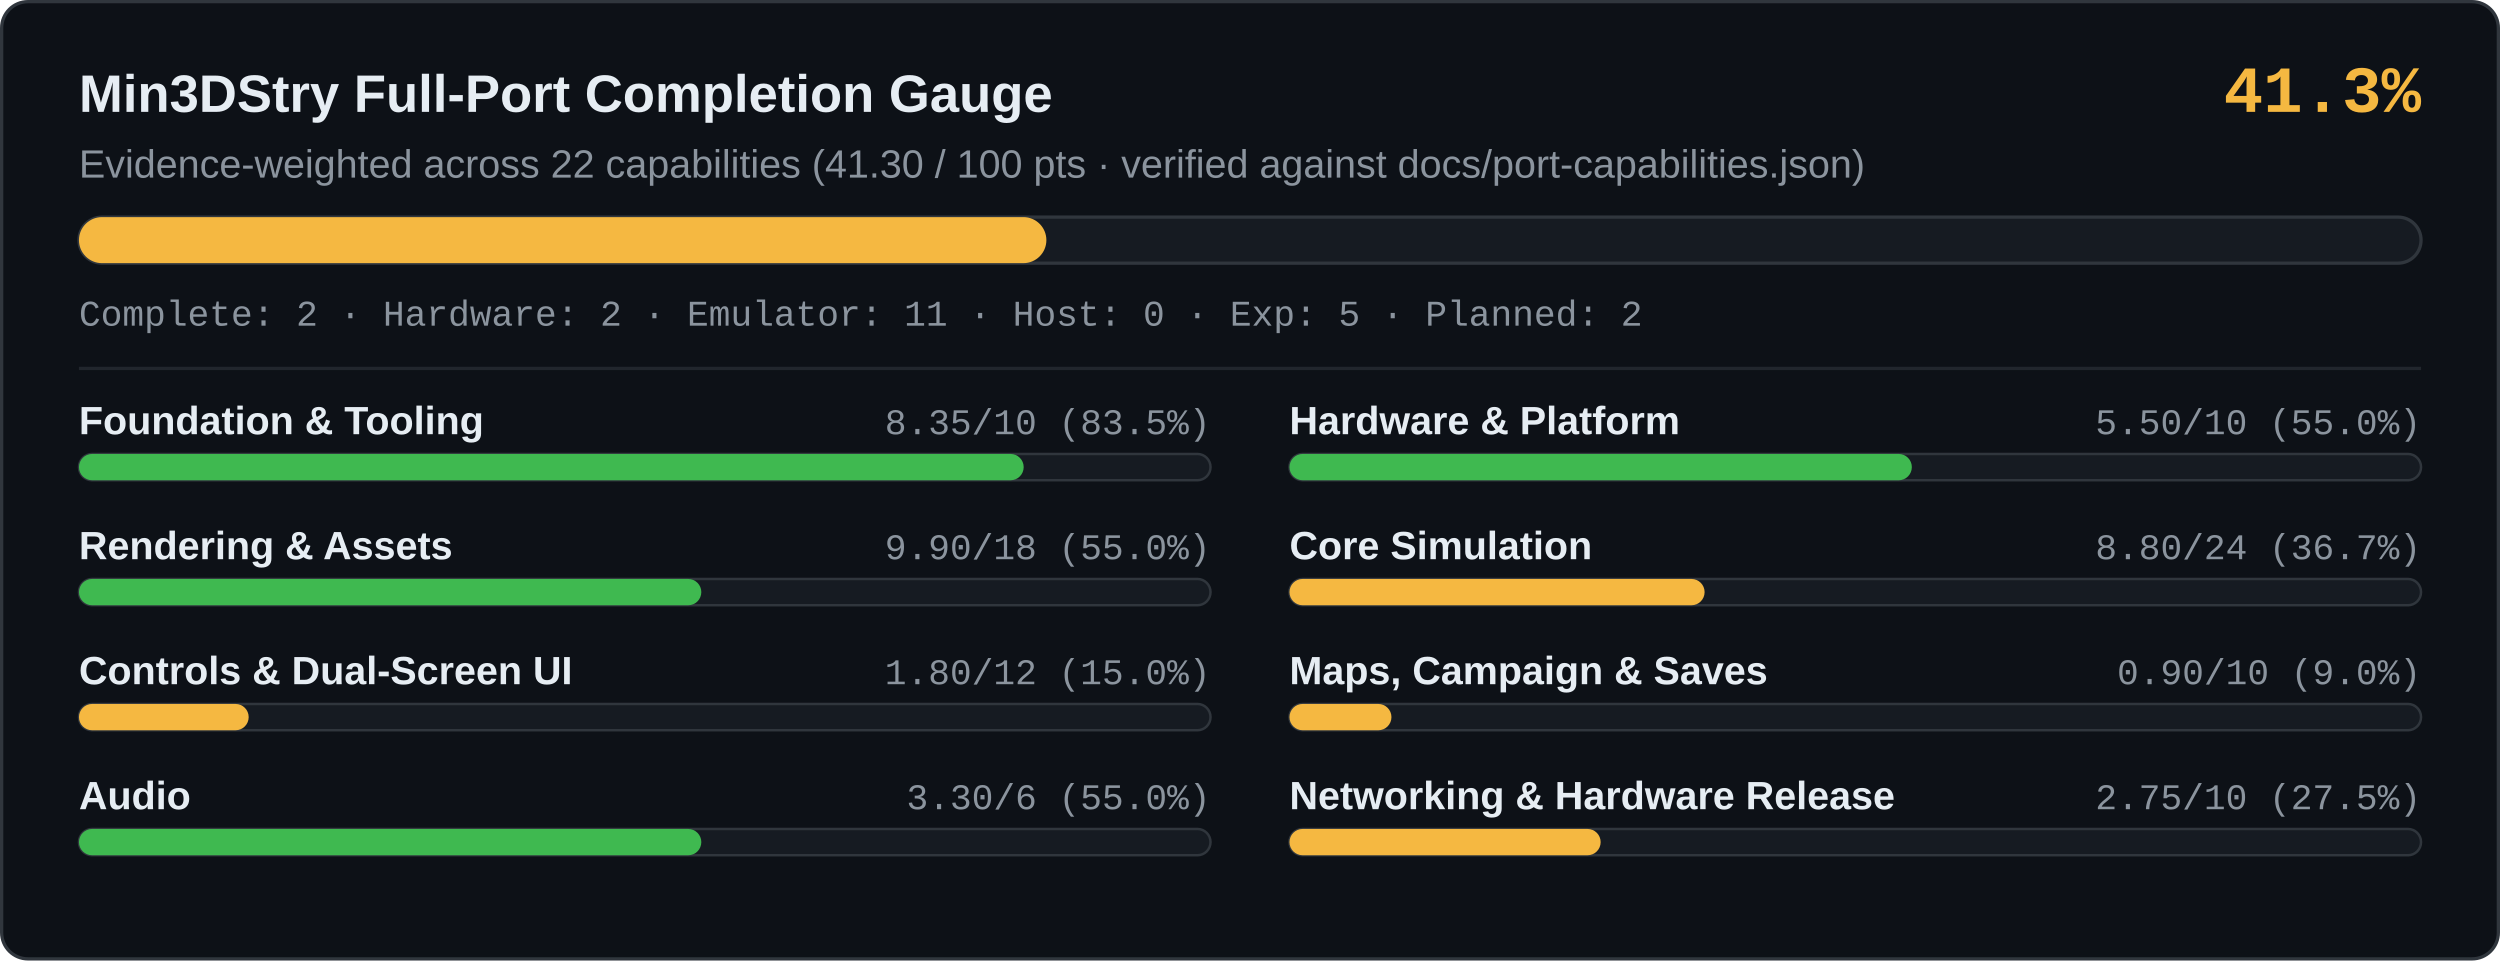
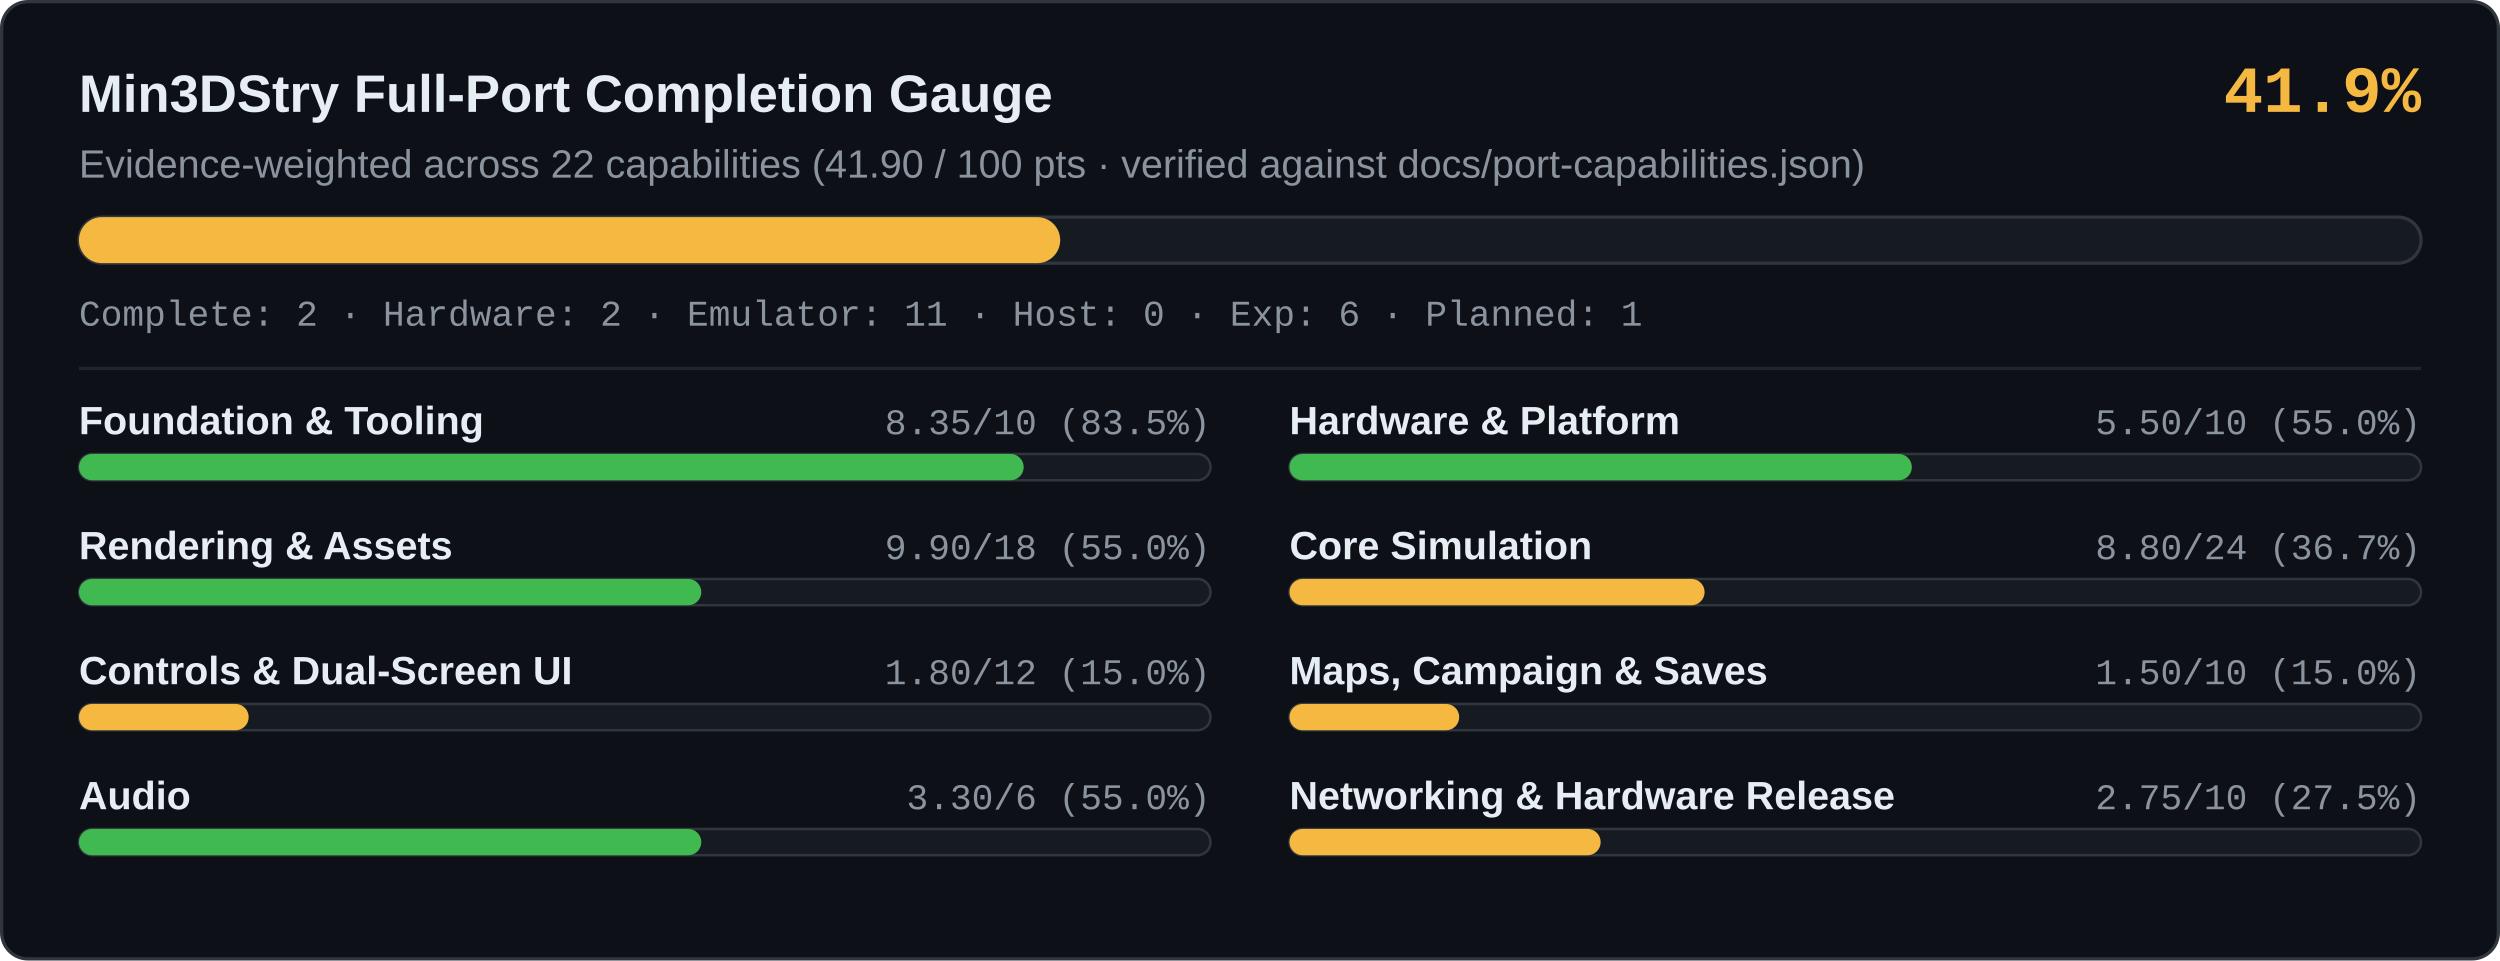
- <svg xmlns="http://www.w3.org/2000/svg" width="760" height="292" viewBox="0 0 760 292" role="img" aria-label="Min3DStry Port Completion 41.3%">
+ <svg xmlns="http://www.w3.org/2000/svg" width="760" height="292" viewBox="0 0 760 292" role="img" aria-label="Min3DStry Port Completion 41.9%">
  <rect x="0.5" y="0.5" width="759" height="291" rx="8" fill="#0d1117" stroke="#30363d" />
  <text x="24" y="34" fill="#e6edf3" font-family="Segoe UI, Ubuntu, Arial, sans-serif" font-size="16" font-weight="700">Min3DStry Full-Port Completion Gauge</text>
-   <text x="736" y="34" text-anchor="end" fill="#f5b841" font-family="Consolas, Liberation Mono, monospace" font-size="20" font-weight="700">41.3%</text>
-   <text x="24" y="54" fill="#8b949e" font-family="Segoe UI, Ubuntu, Arial, sans-serif" font-size="12">Evidence-weighted across 22 capabilities (41.30 / 100 pts · verified against docs/port-capabilities.json)</text>
+   <text x="736" y="34" text-anchor="end" fill="#f5b841" font-family="Consolas, Liberation Mono, monospace" font-size="20" font-weight="700">41.9%</text>
+   <text x="24" y="54" fill="#8b949e" font-family="Segoe UI, Ubuntu, Arial, sans-serif" font-size="12">Evidence-weighted across 22 capabilities (41.90 / 100 pts · verified against docs/port-capabilities.json)</text>
  <rect x="24" y="66" width="712" height="14" rx="7" fill="#161b22" stroke="#30363d" />
-   <rect x="24" y="66" width="294.1" height="14" rx="7" fill="#f5b841" />
-   <text x="24" y="99" fill="#8b949e" font-family="Consolas, Liberation Mono, monospace" font-size="11">Complete: 2  ·  Hardware: 2  ·  Emulator: 11  ·  Host: 0  ·  Exp: 5  ·  Planned: 2</text>
+   <rect x="24" y="66" width="298.3" height="14" rx="7" fill="#f5b841" />
+   <text x="24" y="99" fill="#8b949e" font-family="Consolas, Liberation Mono, monospace" font-size="11">Complete: 2  ·  Hardware: 2  ·  Emulator: 11  ·  Host: 0  ·  Exp: 6  ·  Planned: 1</text>
  <line x1="24" y1="112" x2="736" y2="112" stroke="#21262d" stroke-width="1" />
  <text x="24" y="132" fill="#e6edf3" font-family="Segoe UI, Ubuntu, Arial, sans-serif" font-size="12" font-weight="600">Foundation &amp; Tooling</text>
  <text x="368" y="132" text-anchor="end" fill="#8b949e" font-family="Consolas, Liberation Mono, monospace" font-size="11">8.35/10 (83.5%)</text>
  <rect x="24" y="138" width="344" height="8" rx="4" fill="#161b22" stroke="#30363d" stroke-width="0.75" />
  <rect x="24" y="138" width="287.2" height="8" rx="4" fill="#3fb950" />
  <text x="392" y="132" fill="#e6edf3" font-family="Segoe UI, Ubuntu, Arial, sans-serif" font-size="12" font-weight="600">Hardware &amp; Platform</text>
  <text x="736" y="132" text-anchor="end" fill="#8b949e" font-family="Consolas, Liberation Mono, monospace" font-size="11">5.50/10 (55.0%)</text>
  <rect x="392" y="138" width="344" height="8" rx="4" fill="#161b22" stroke="#30363d" stroke-width="0.75" />
  <rect x="392" y="138" width="189.2" height="8" rx="4" fill="#3fb950" />
  <text x="24" y="170" fill="#e6edf3" font-family="Segoe UI, Ubuntu, Arial, sans-serif" font-size="12" font-weight="600">Rendering &amp; Assets</text>
  <text x="368" y="170" text-anchor="end" fill="#8b949e" font-family="Consolas, Liberation Mono, monospace" font-size="11">9.90/18 (55.0%)</text>
  <rect x="24" y="176" width="344" height="8" rx="4" fill="#161b22" stroke="#30363d" stroke-width="0.75" />
  <rect x="24" y="176" width="189.2" height="8" rx="4" fill="#3fb950" />
  <text x="392" y="170" fill="#e6edf3" font-family="Segoe UI, Ubuntu, Arial, sans-serif" font-size="12" font-weight="600">Core Simulation</text>
  <text x="736" y="170" text-anchor="end" fill="#8b949e" font-family="Consolas, Liberation Mono, monospace" font-size="11">8.80/24 (36.7%)</text>
  <rect x="392" y="176" width="344" height="8" rx="4" fill="#161b22" stroke="#30363d" stroke-width="0.75" />
  <rect x="392" y="176" width="126.2" height="8" rx="4" fill="#f5b841" />
  <text x="24" y="208" fill="#e6edf3" font-family="Segoe UI, Ubuntu, Arial, sans-serif" font-size="12" font-weight="600">Controls &amp; Dual-Screen UI</text>
  <text x="368" y="208" text-anchor="end" fill="#8b949e" font-family="Consolas, Liberation Mono, monospace" font-size="11">1.80/12 (15.0%)</text>
  <rect x="24" y="214" width="344" height="8" rx="4" fill="#161b22" stroke="#30363d" stroke-width="0.75" />
  <rect x="24" y="214" width="51.6" height="8" rx="4" fill="#f5b841" />
  <text x="392" y="208" fill="#e6edf3" font-family="Segoe UI, Ubuntu, Arial, sans-serif" font-size="12" font-weight="600">Maps, Campaign &amp; Saves</text>
-   <text x="736" y="208" text-anchor="end" fill="#8b949e" font-family="Consolas, Liberation Mono, monospace" font-size="11">0.90/10 (9.0%)</text>
+   <text x="736" y="208" text-anchor="end" fill="#8b949e" font-family="Consolas, Liberation Mono, monospace" font-size="11">1.50/10 (15.0%)</text>
  <rect x="392" y="214" width="344" height="8" rx="4" fill="#161b22" stroke="#30363d" stroke-width="0.75" />
-   <rect x="392" y="214" width="31.0" height="8" rx="4" fill="#f5b841" />
+   <rect x="392" y="214" width="51.6" height="8" rx="4" fill="#f5b841" />
  <text x="24" y="246" fill="#e6edf3" font-family="Segoe UI, Ubuntu, Arial, sans-serif" font-size="12" font-weight="600">Audio</text>
  <text x="368" y="246" text-anchor="end" fill="#8b949e" font-family="Consolas, Liberation Mono, monospace" font-size="11">3.30/6 (55.0%)</text>
  <rect x="24" y="252" width="344" height="8" rx="4" fill="#161b22" stroke="#30363d" stroke-width="0.75" />
  <rect x="24" y="252" width="189.2" height="8" rx="4" fill="#3fb950" />
  <text x="392" y="246" fill="#e6edf3" font-family="Segoe UI, Ubuntu, Arial, sans-serif" font-size="12" font-weight="600">Networking &amp; Hardware Release</text>
  <text x="736" y="246" text-anchor="end" fill="#8b949e" font-family="Consolas, Liberation Mono, monospace" font-size="11">2.75/10 (27.5%)</text>
  <rect x="392" y="252" width="344" height="8" rx="4" fill="#161b22" stroke="#30363d" stroke-width="0.75" />
  <rect x="392" y="252" width="94.6" height="8" rx="4" fill="#f5b841" />
</svg>
